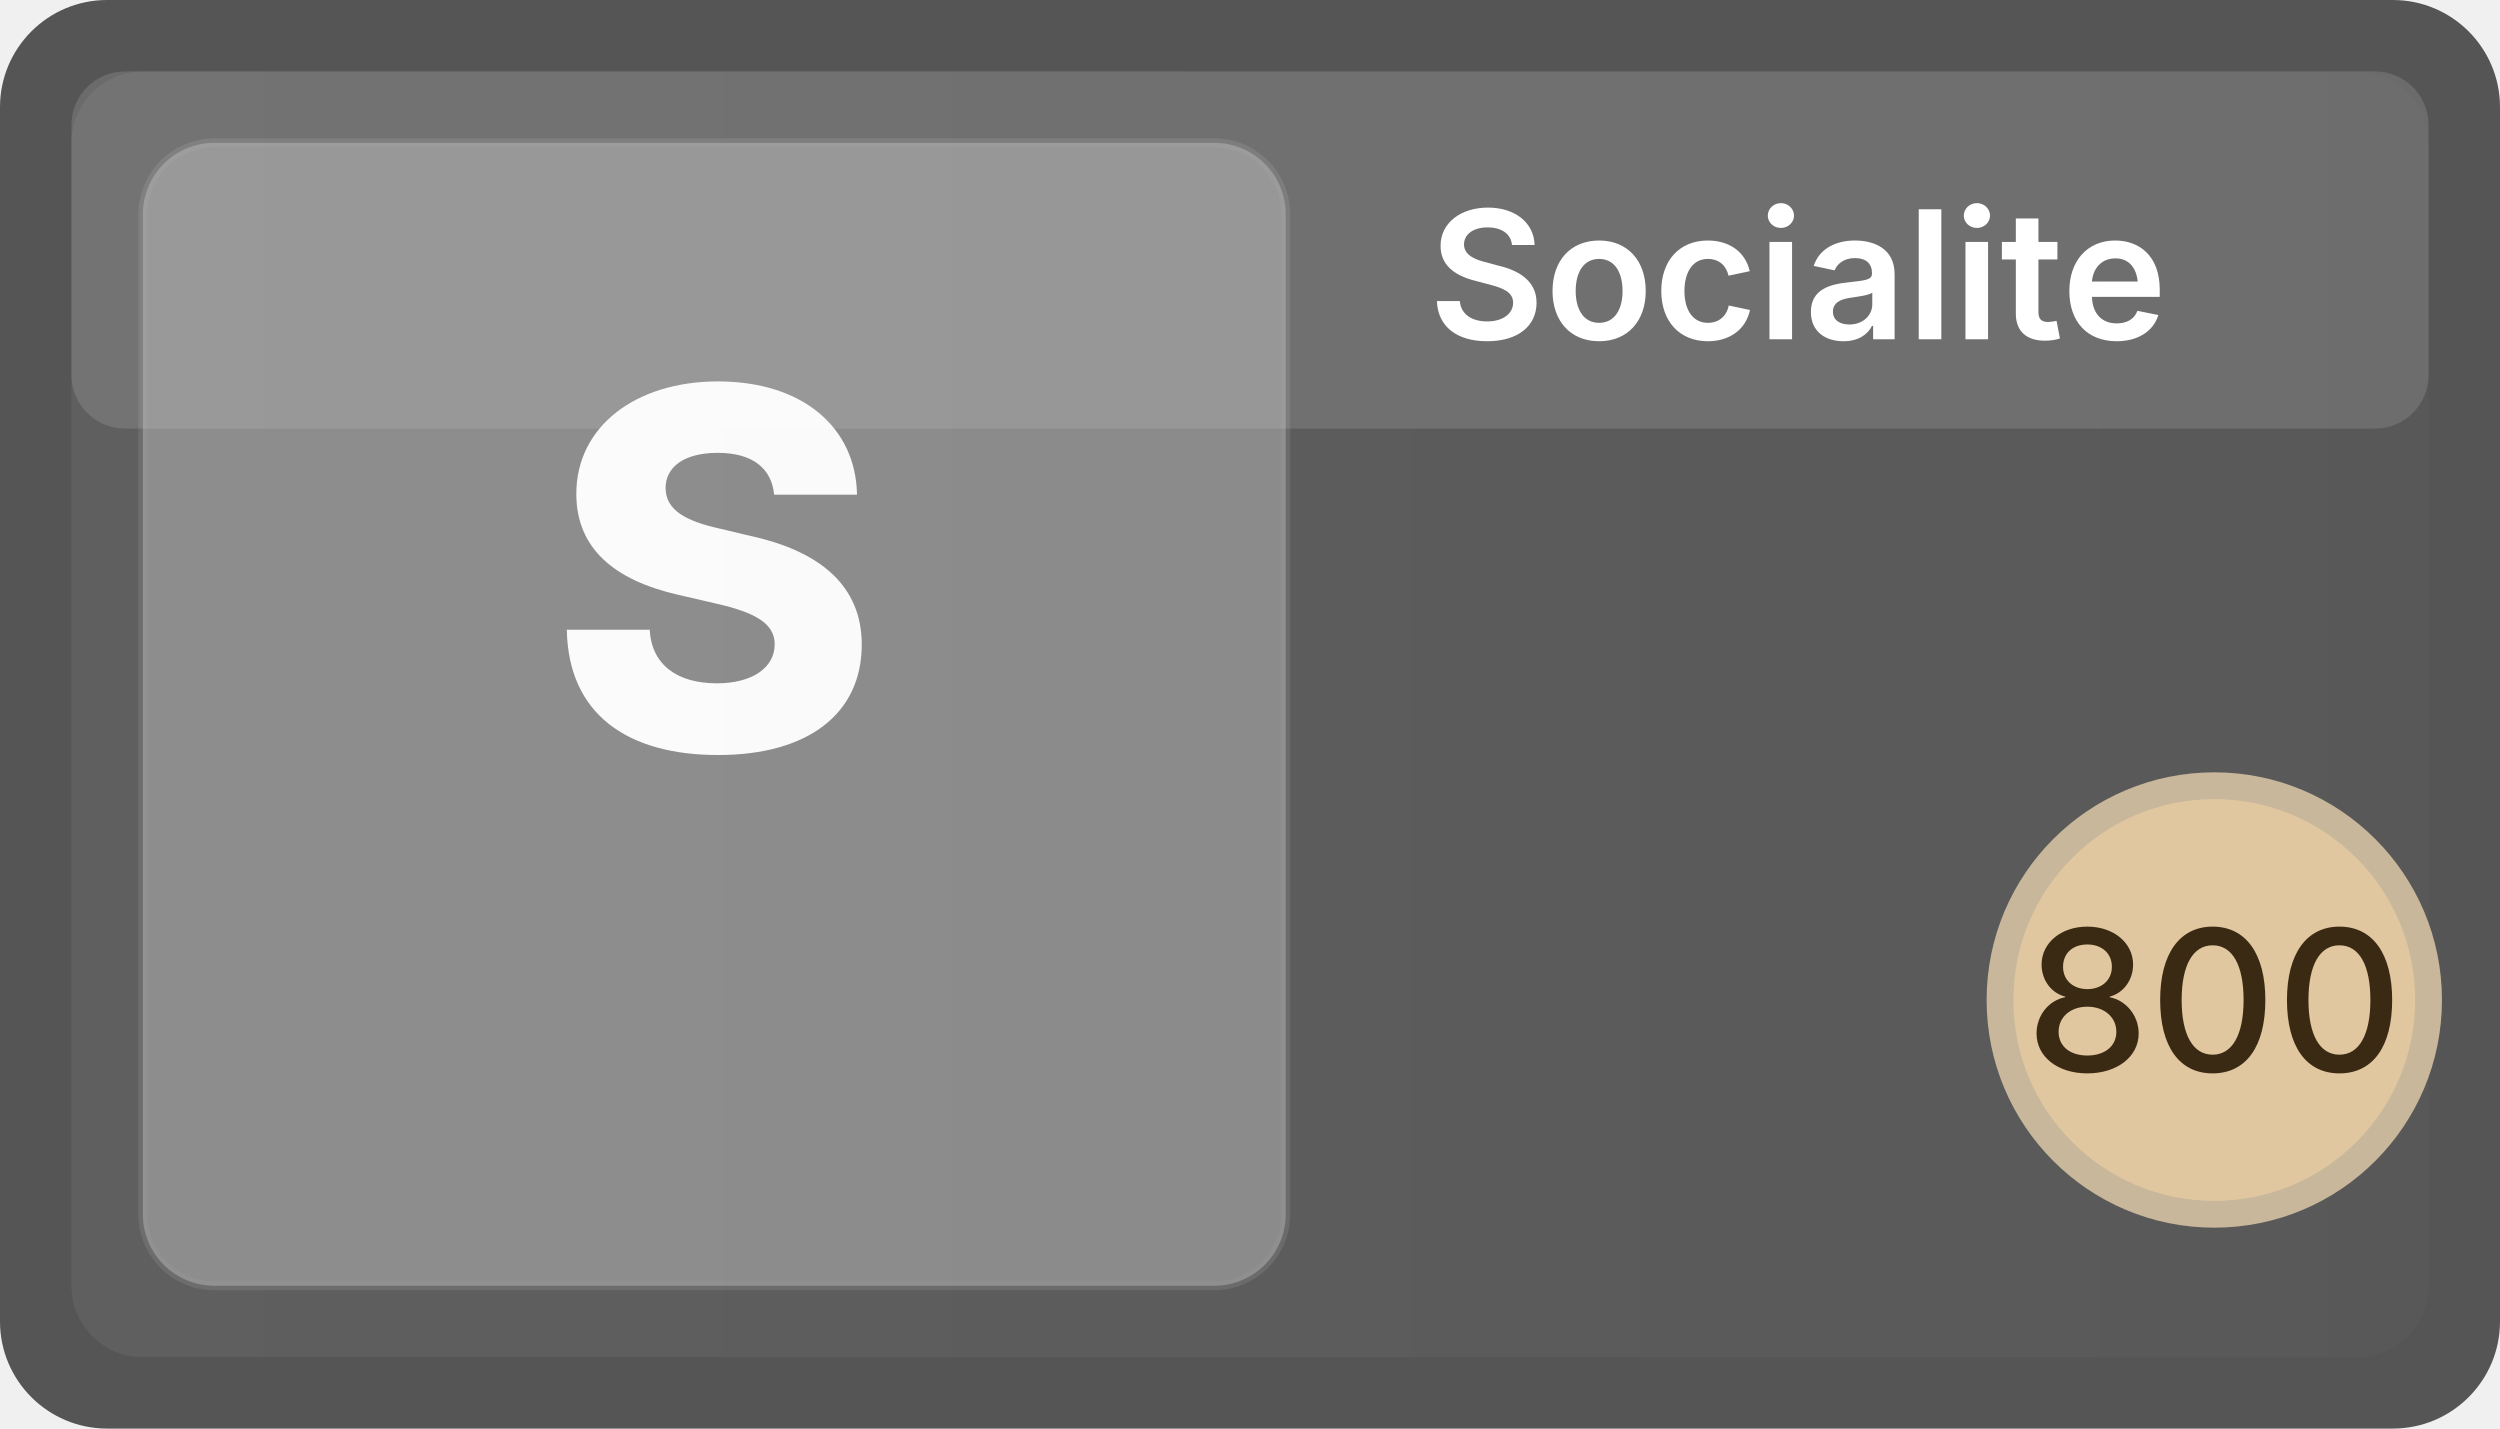
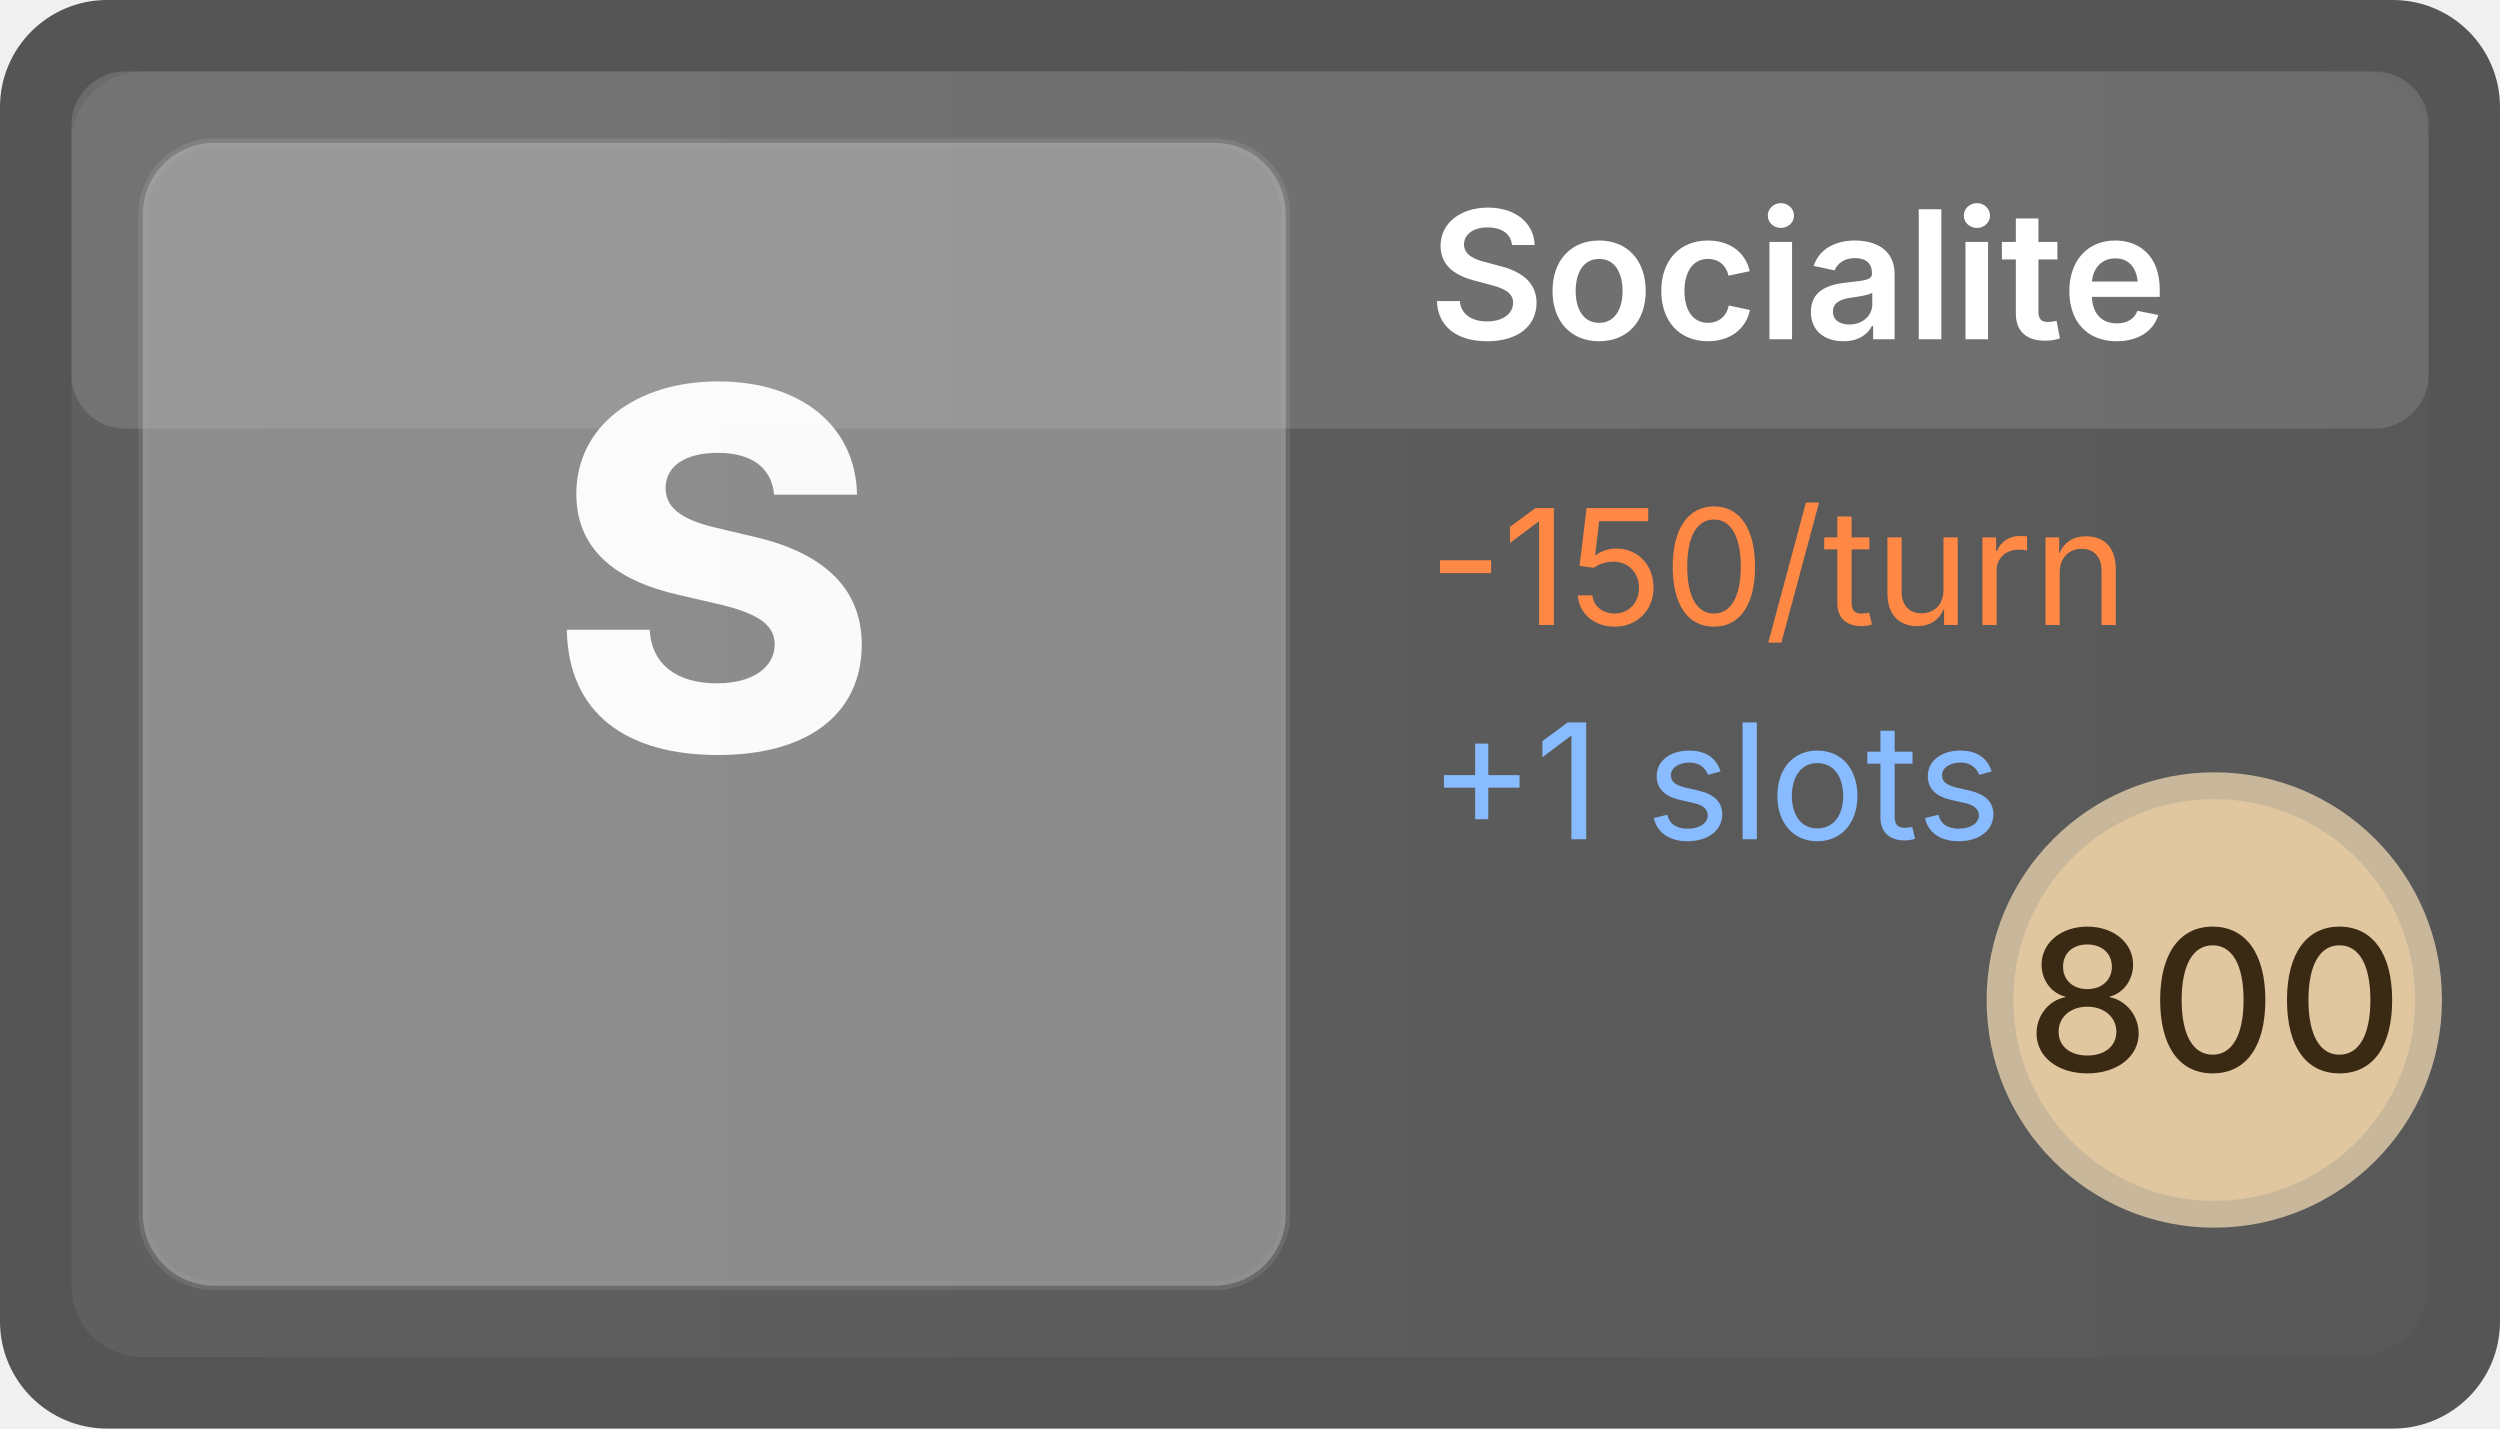
<svg xmlns="http://www.w3.org/2000/svg" width="140" height="80" viewBox="0 0 140 80" role="img" aria-label="Socialite">
  <defs>
    <linearGradient id="g-staff-socialite" x1="0" x2="1">
      <stop offset="0" stop-color="#ffffff" stop-opacity="0.06" />
      <stop offset="1" stop-color="#ffffff" stop-opacity="0.02" />
    </linearGradient>
  </defs>
  <rect x="0" y="0" width="140" height="80" rx="6" ry="6" fill="#555555" />
  <rect x="4" y="4" width="132" height="72" rx="4" ry="4" fill="url(#g-staff-socialite)" />
  <rect x="4" y="4" width="132" height="20" rx="3" ry="3" fill="#cccccc" opacity="0.18" />
  <g class="ms-card-graphic" aria-hidden="true">
    <rect x="8" y="8" width="64" height="64" rx="4" ry="4" fill="#cccccc" opacity="0.42" stroke="#ffffff" stroke-width="0.5" stroke-opacity="0.22" />
    <text x="40" y="42" font-family="Inter, Segoe UI, Arial, sans-serif" font-size="28" fill="#ffffff" font-weight="800" text-anchor="middle" opacity="0.96">S</text>
  </g>
  <text x="80" y="19" font-family="Inter, Segoe UI, Arial, sans-serif" font-size="10" fill="#ffffff" font-weight="600" text-anchor="start">Socialite</text>
+   <text x="80" y="35" font-family="Inter, Segoe UI, Arial, sans-serif" font-size="9" fill="#ff8844" font-weight="400" text-anchor="start">-150/turn</text>
+   <text x="80" y="47" font-family="Inter, Segoe UI, Arial, sans-serif" font-size="9" fill="#88bbff" font-weight="400" text-anchor="start">+1 slots</text>
  <circle cx="124" cy="56" r="12" fill="#e0c7a0" stroke="#c8b79a" stroke-width="1.5" />
  <text x="124" y="60" font-family="Inter, Segoe UI, Arial, sans-serif" font-size="11" fill="#3a2a14" text-anchor="middle" font-weight="500">800</text>
</svg>
